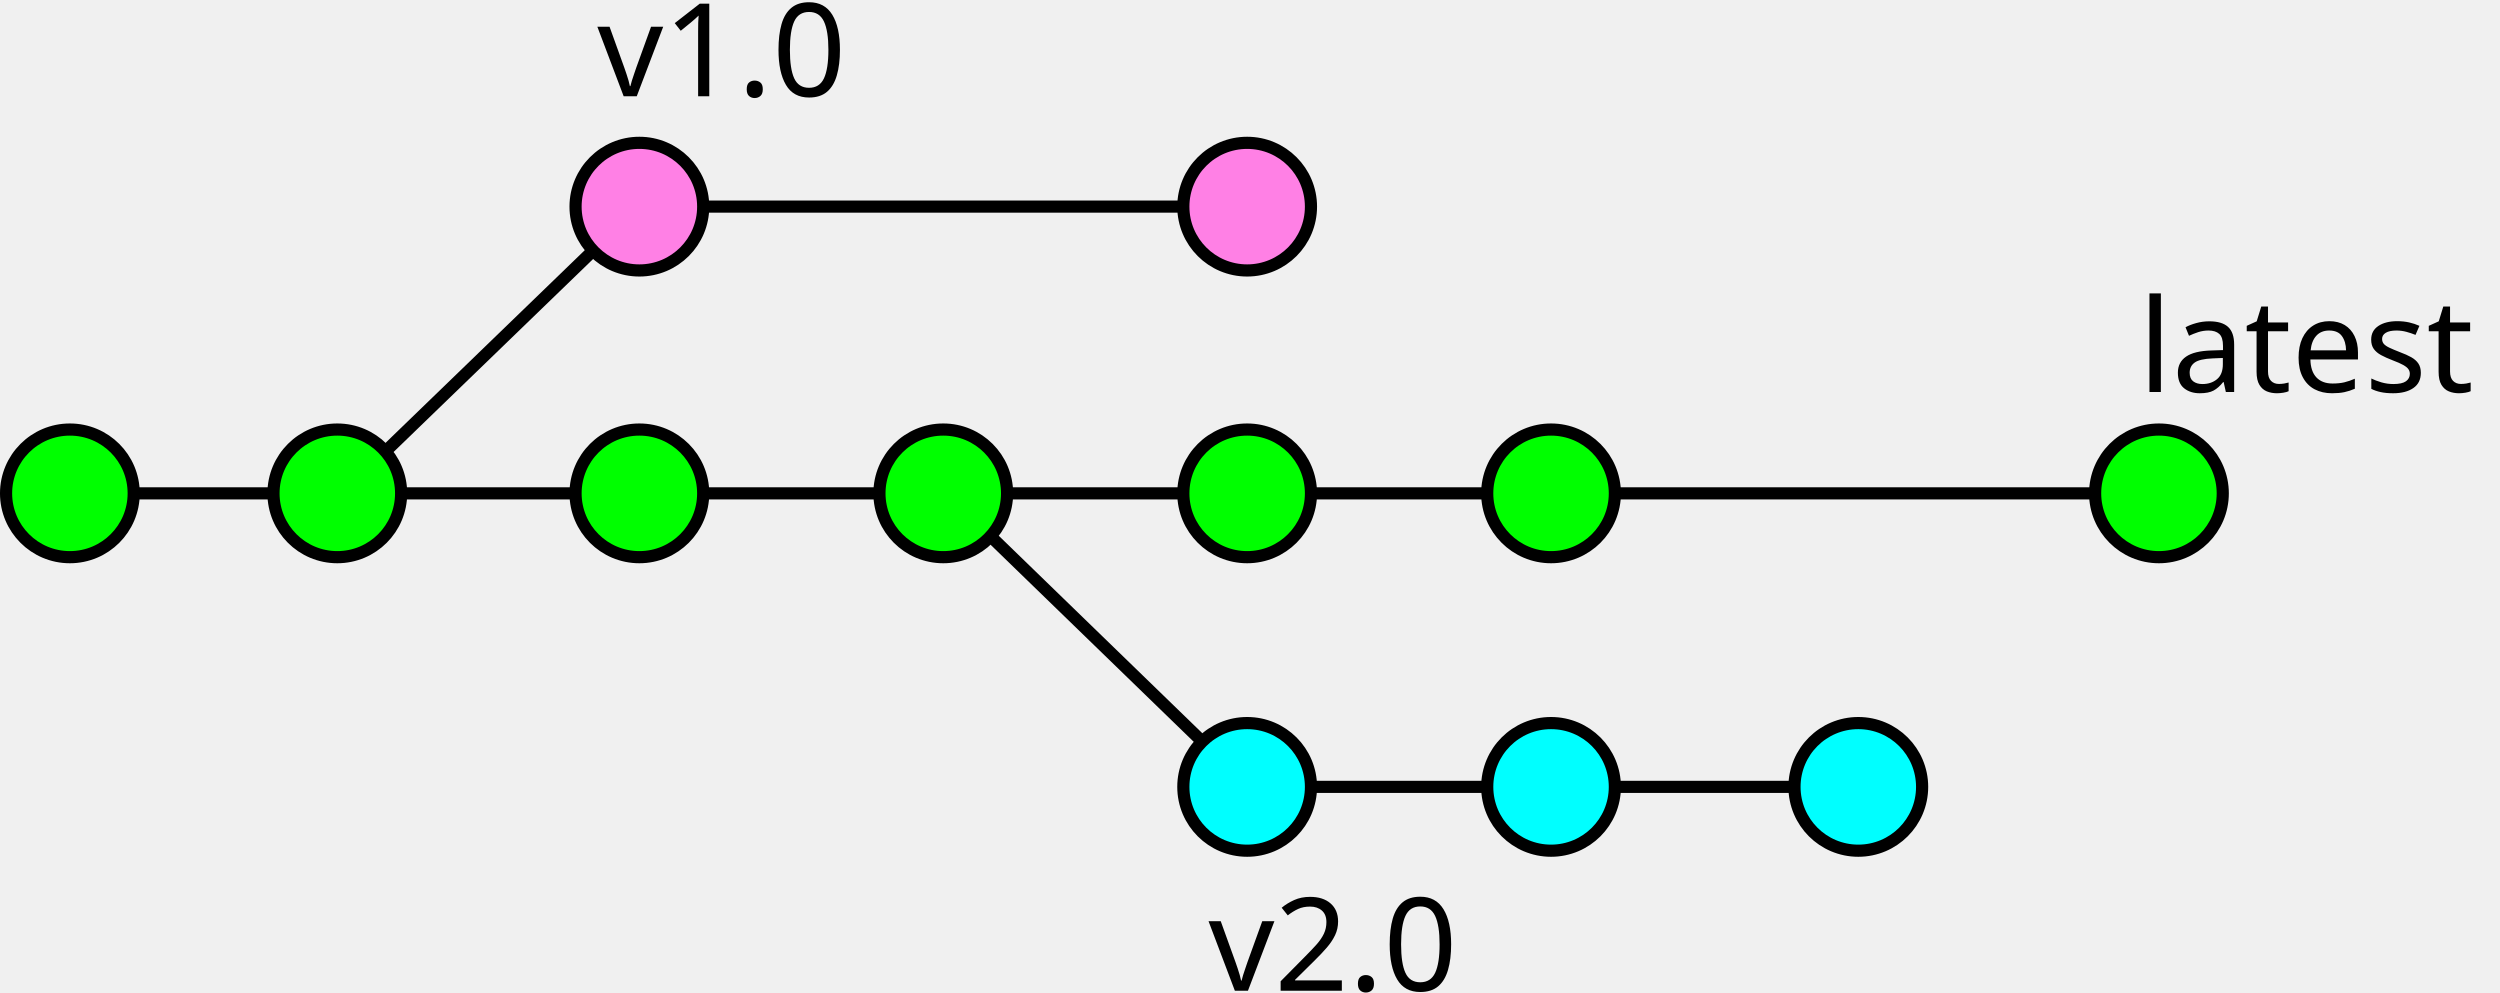
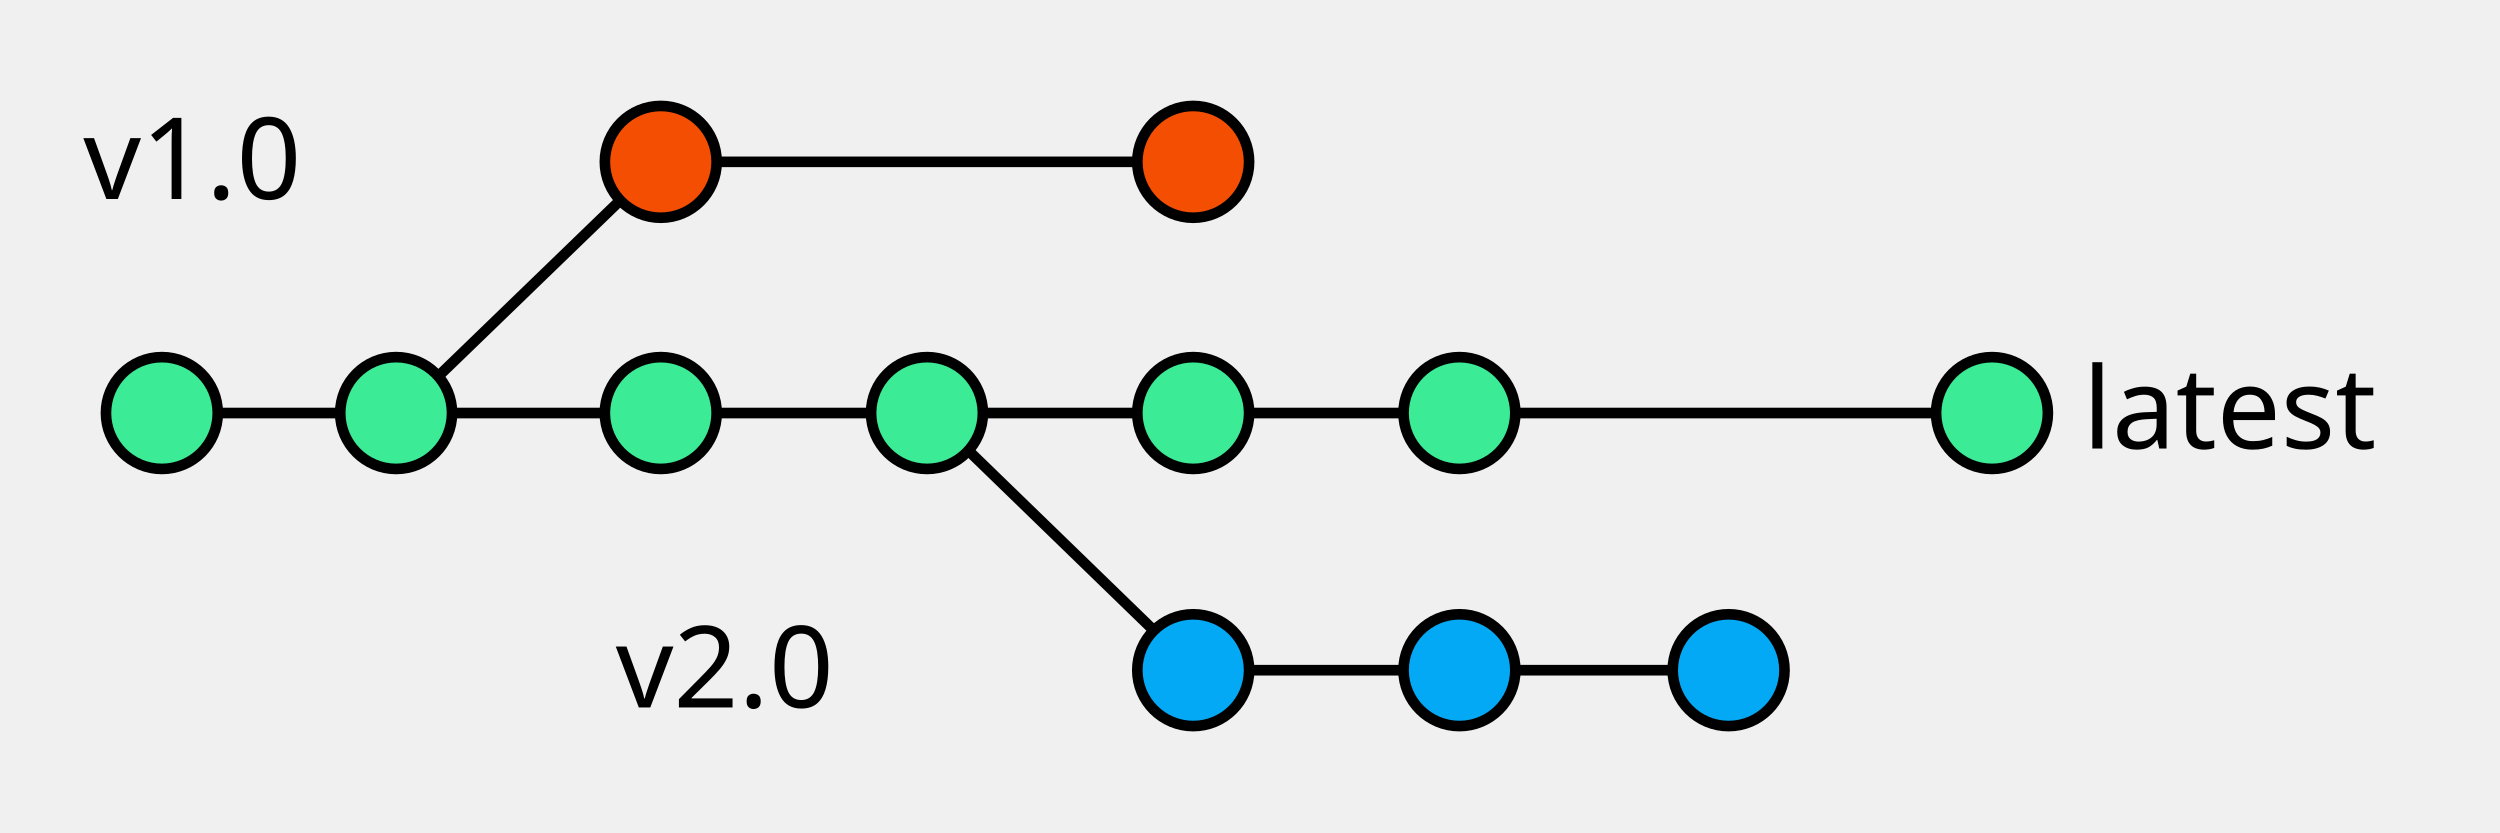
- <svg xmlns="http://www.w3.org/2000/svg" width="217.66mm" height="86.417mm" version="1.1" viewBox="0 0 217.661 86.417">
-   <g transform="translate(-5.3186e-8 -210.58)">
+ <svg xmlns="http://www.w3.org/2000/svg" version="1.1" viewBox="0 0 248.456 82.69">
+   <g transform="translate(10.00102,-212.4858)">
    <g transform="matrix(.26458 0 0 .26458 -83.73 310.62)">
-       <g stroke="#000" stroke-miterlimit="10" stroke-width="4">
-         <path class="st6" d="m627.87-215.76 99.572 96.588h201.61" fill="none" />
-         <g fill="#0ff">
-           <circle class="st6" transform="scale(1,-1)" cx="726.86" cy="119.17" r="21" />
-           <circle class="st6" transform="scale(1,-1)" cx="826.86" cy="119.17" r="21" />
-           <circle class="st6" transform="scale(1,-1)" cx="927.97" cy="119.17" r="21" />
+       <g stroke-width="4" stroke-miterlimit="10" stroke="#000">
+         <path fill="none" d="m627.87-215.76 99.572 96.588h201.61" class="st6" />
+         <g fill="#03a9f4">
+           <circle transform="scale(1,-1)" class="st6" cy="119.17" cx="726.86" r="21" />
+           <circle transform="scale(1,-1)" class="st6" cy="119.17" cx="826.86" r="21" />
+           <circle transform="scale(1,-1)" class="st6" cy="119.17" cx="927.97" r="21" />
+         </g>
+         <g fill="#f44e03">
+           <path fill="none" d="m429.02-215.76 97.572-94.357h199.61" class="st6" />
+           <circle cy="-310.11" cx="526.86" r="21" class="st6" />
+           <circle cy="-310.11" cx="726.86" r="21" class="st6" />
+         </g>
+         <path d="m339.26-215.76h689.62" class="st6" />
+         <g fill="#3beb95">
+           <circle cy="-215.76" cx="427.46" r="21" class="st6" />
+           <circle cy="-215.76" cx="526.86" r="21" class="st6" />
+           <circle cy="-215.76" cx="626.86" r="21" class="st6" />
+           <circle cy="-215.76" cx="726.86" r="21" class="st6" />
+           <circle cy="-215.76" cx="826.86" r="21" class="st6" />
+           <circle cy="-215.76" cx="1026.9" r="21" class="st6" />
+           <circle cy="-215.76" cx="339.46" r="21" class="st6" />
        </g>
      </g>
-       <g image-rendering="auto" stroke="#000" stroke-miterlimit="10" stroke-width="4">
-         <path class="st6" d="m429.02-215.76 97.572-94.357h199.61" fill="none" />
-         <circle class="st6" cx="526.86" cy="-310.11" r="21" fill="#ff80e5" />
-         <circle class="st6" cx="726.86" cy="-310.11" r="21" fill="#ff80e5" />
-       </g>
-       <g id="master" stroke="#000" stroke-miterlimit="10" stroke-width="4">
-         <path class="st6" d="m339.26-215.76h689.62" fill="#fff" />
-         <g fill="#0f0">
-           <circle class="st6" cx="427.46" cy="-215.76" r="21" />
-           <circle class="st6" cx="526.86" cy="-215.76" r="21" />
-           <circle class="st6" cx="626.86" cy="-215.76" r="21" />
-           <circle class="st6" cx="726.86" cy="-215.76" r="21" />
-           <circle class="st6" cx="826.86" cy="-215.76" r="21" />
-           <circle class="st6" cx="1026.9" cy="-215.76" r="21" />
-           <circle class="st6" cx="339.46" cy="-215.76" r="21" />
-         </g>
-       </g>
-       <g fill="#000000" font-family="sans-serif" font-size="42.667px" letter-spacing="0px" word-spacing="0px">
-         <text x="513.031" y="-346.438" style="font-feature-settings:normal;font-variant-caps:normal;font-variant-ligatures:normal;font-variant-numeric:normal;line-height:1.25" xml:space="preserve">
-           <tspan x="513.031" y="-346.438">v1.0</tspan>
+       <g font-size="42.667px" style="word-spacing:0px;letter-spacing:0px" letter-spacing="0px" word-spacing="0px" font-family="sans-serif">
+         <text style="text-anchor:end;text-align:end" xml:space="preserve" y="-296.158" x="580.765" line-height="1.25">
+           <tspan y="-296.158" x="491.723" style="text-anchor:end;text-align:end">v1.0</tspan>
        </text>
-         <text x="714.156" y="-52.094" style="font-feature-settings:normal;font-variant-caps:normal;font-variant-ligatures:normal;font-variant-numeric:normal;line-height:1.25" xml:space="preserve">
-           <tspan x="714.156" y="-52.094">v2.0</tspan>
+         <text style="text-anchor:end;text-align:end" xml:space="preserve" y="-105.172" x="780.765" line-height="1.25">
+           <tspan y="-105.172" x="691.723" style="text-anchor:end;text-align:end">v2.0</tspan>
        </text>
-         <text x="1020.156" y="-249.125" style="font-feature-settings:normal;font-variant-caps:normal;font-variant-ligatures:normal;font-variant-numeric:normal;line-height:1.25" xml:space="preserve">
-           <tspan x="1020.156" y="-249.125">latest</tspan>
+         <text xml:space="preserve" y="-202.419" x="1060.969" line-height="1.25">
+           <tspan y="-202.419" x="1060.969">latest</tspan>
        </text>
      </g>
    </g>
  </g>
</svg>
